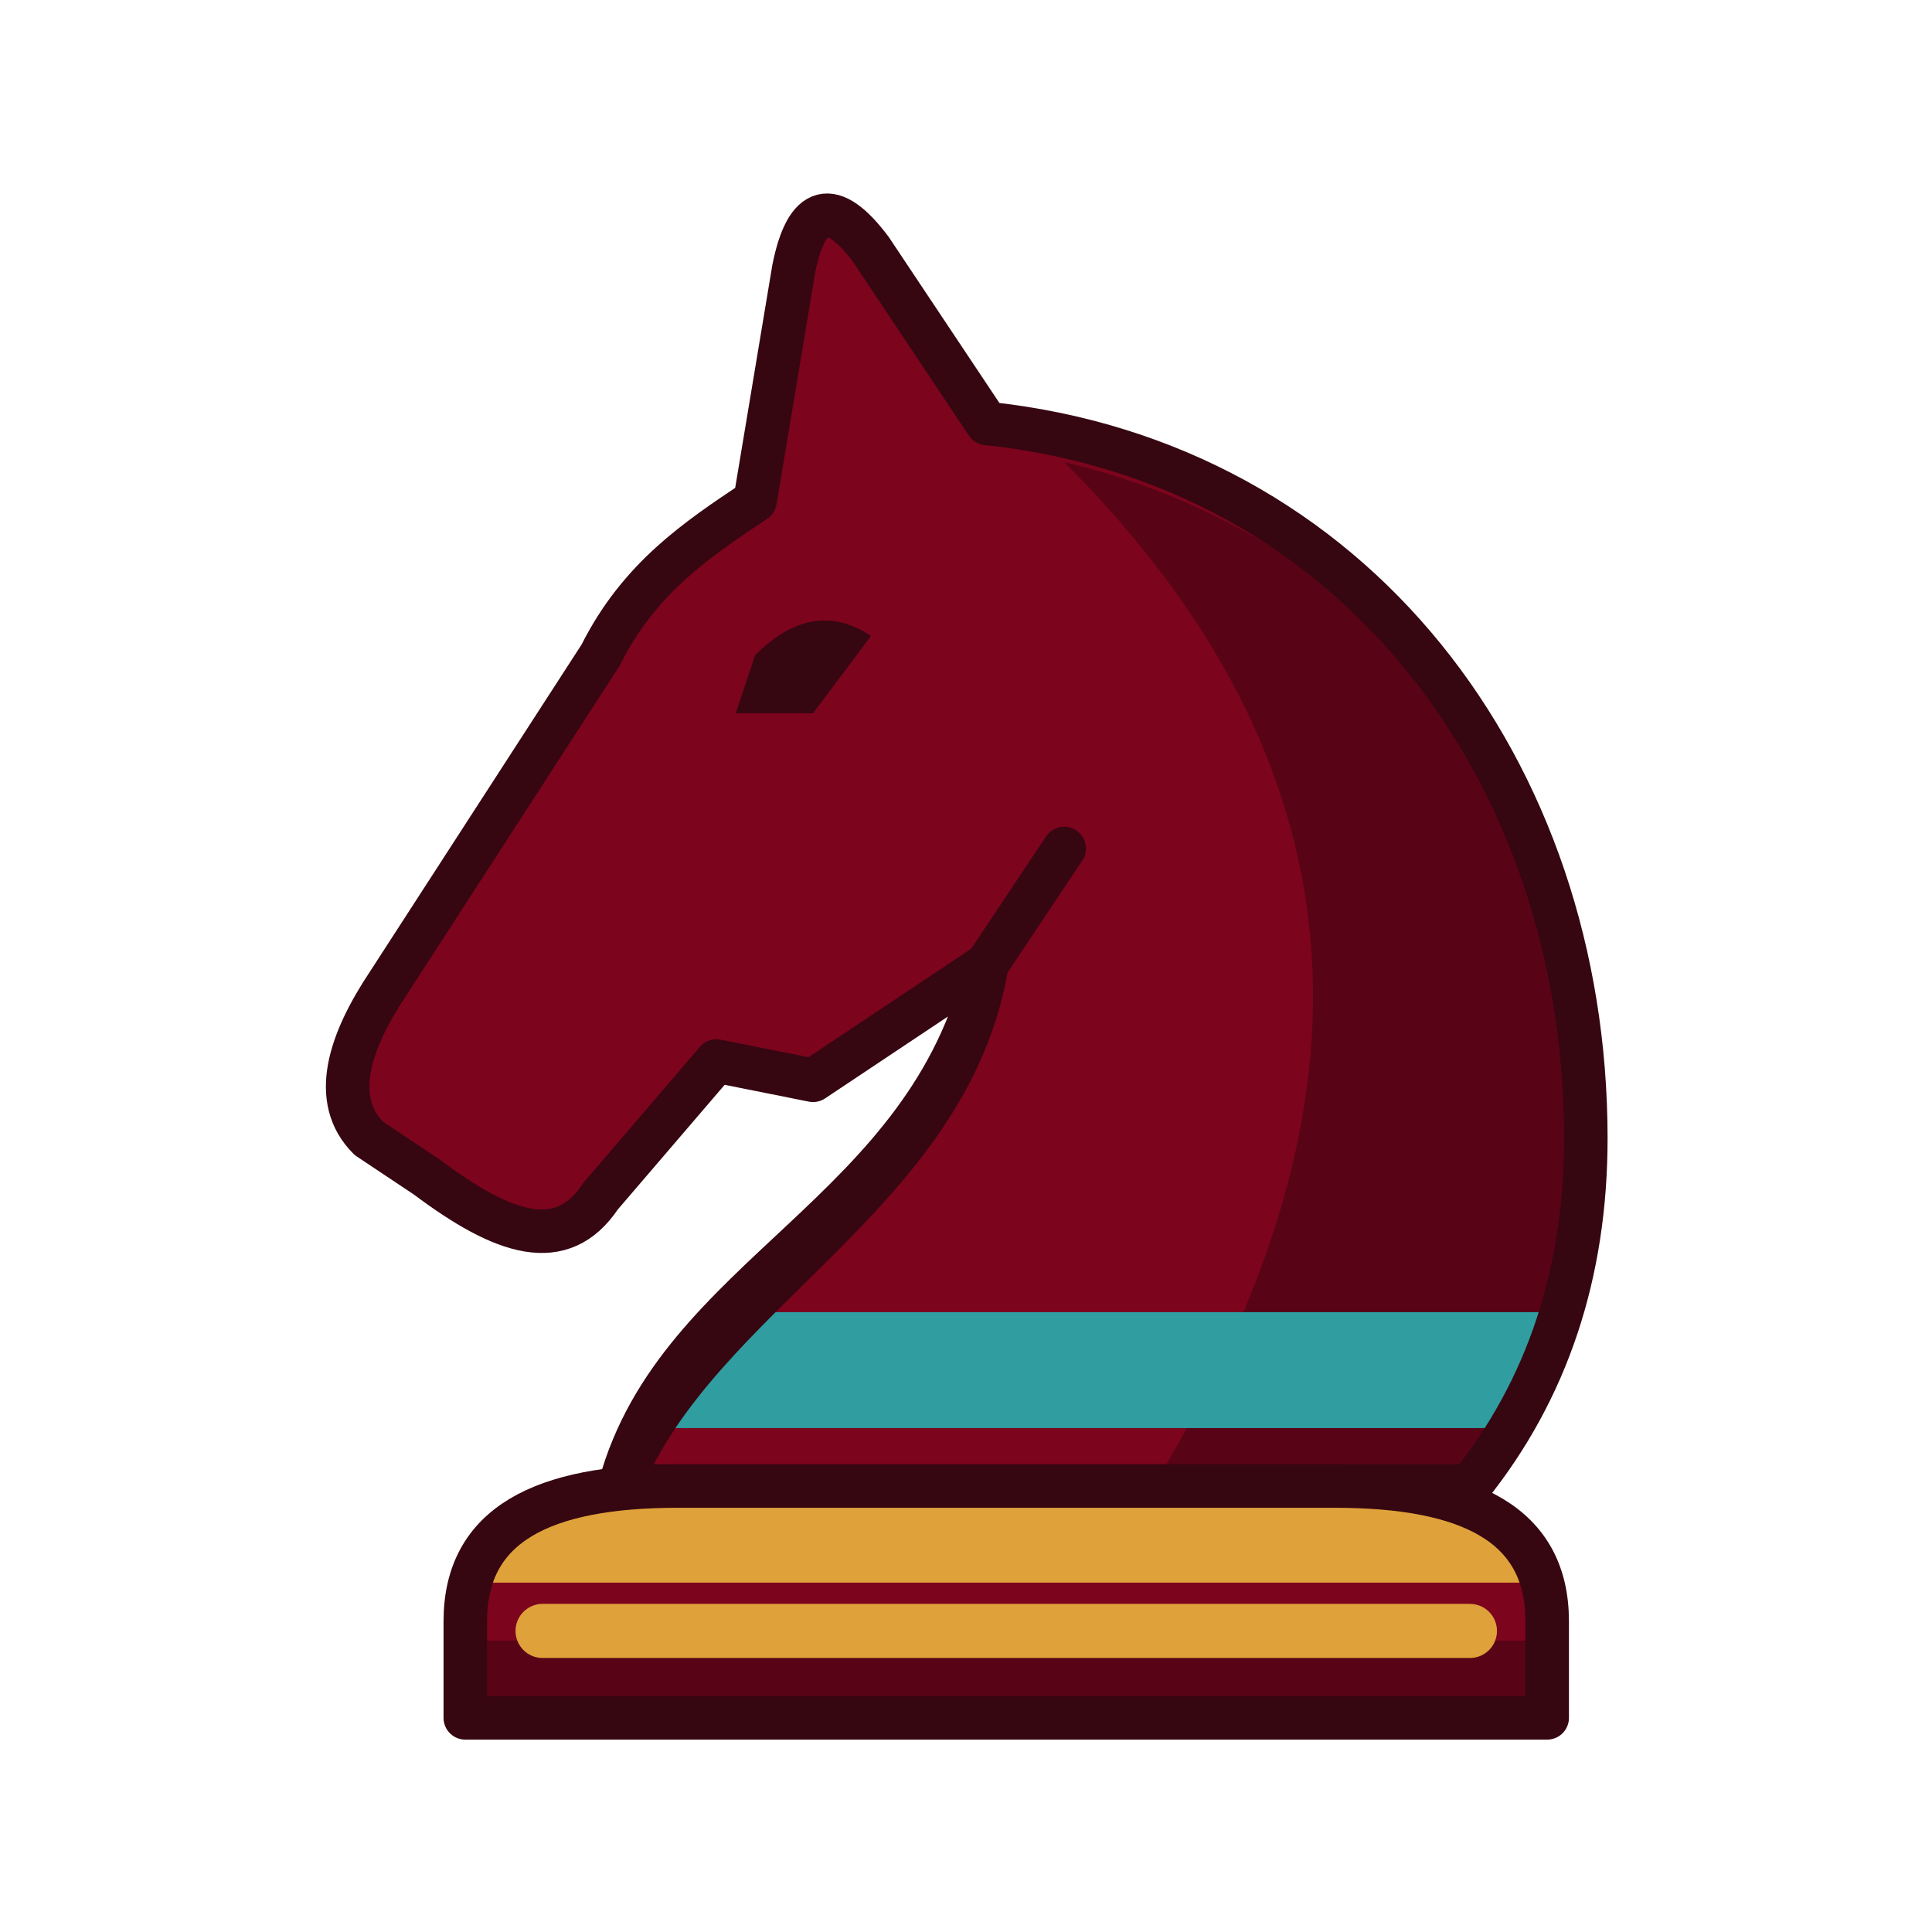
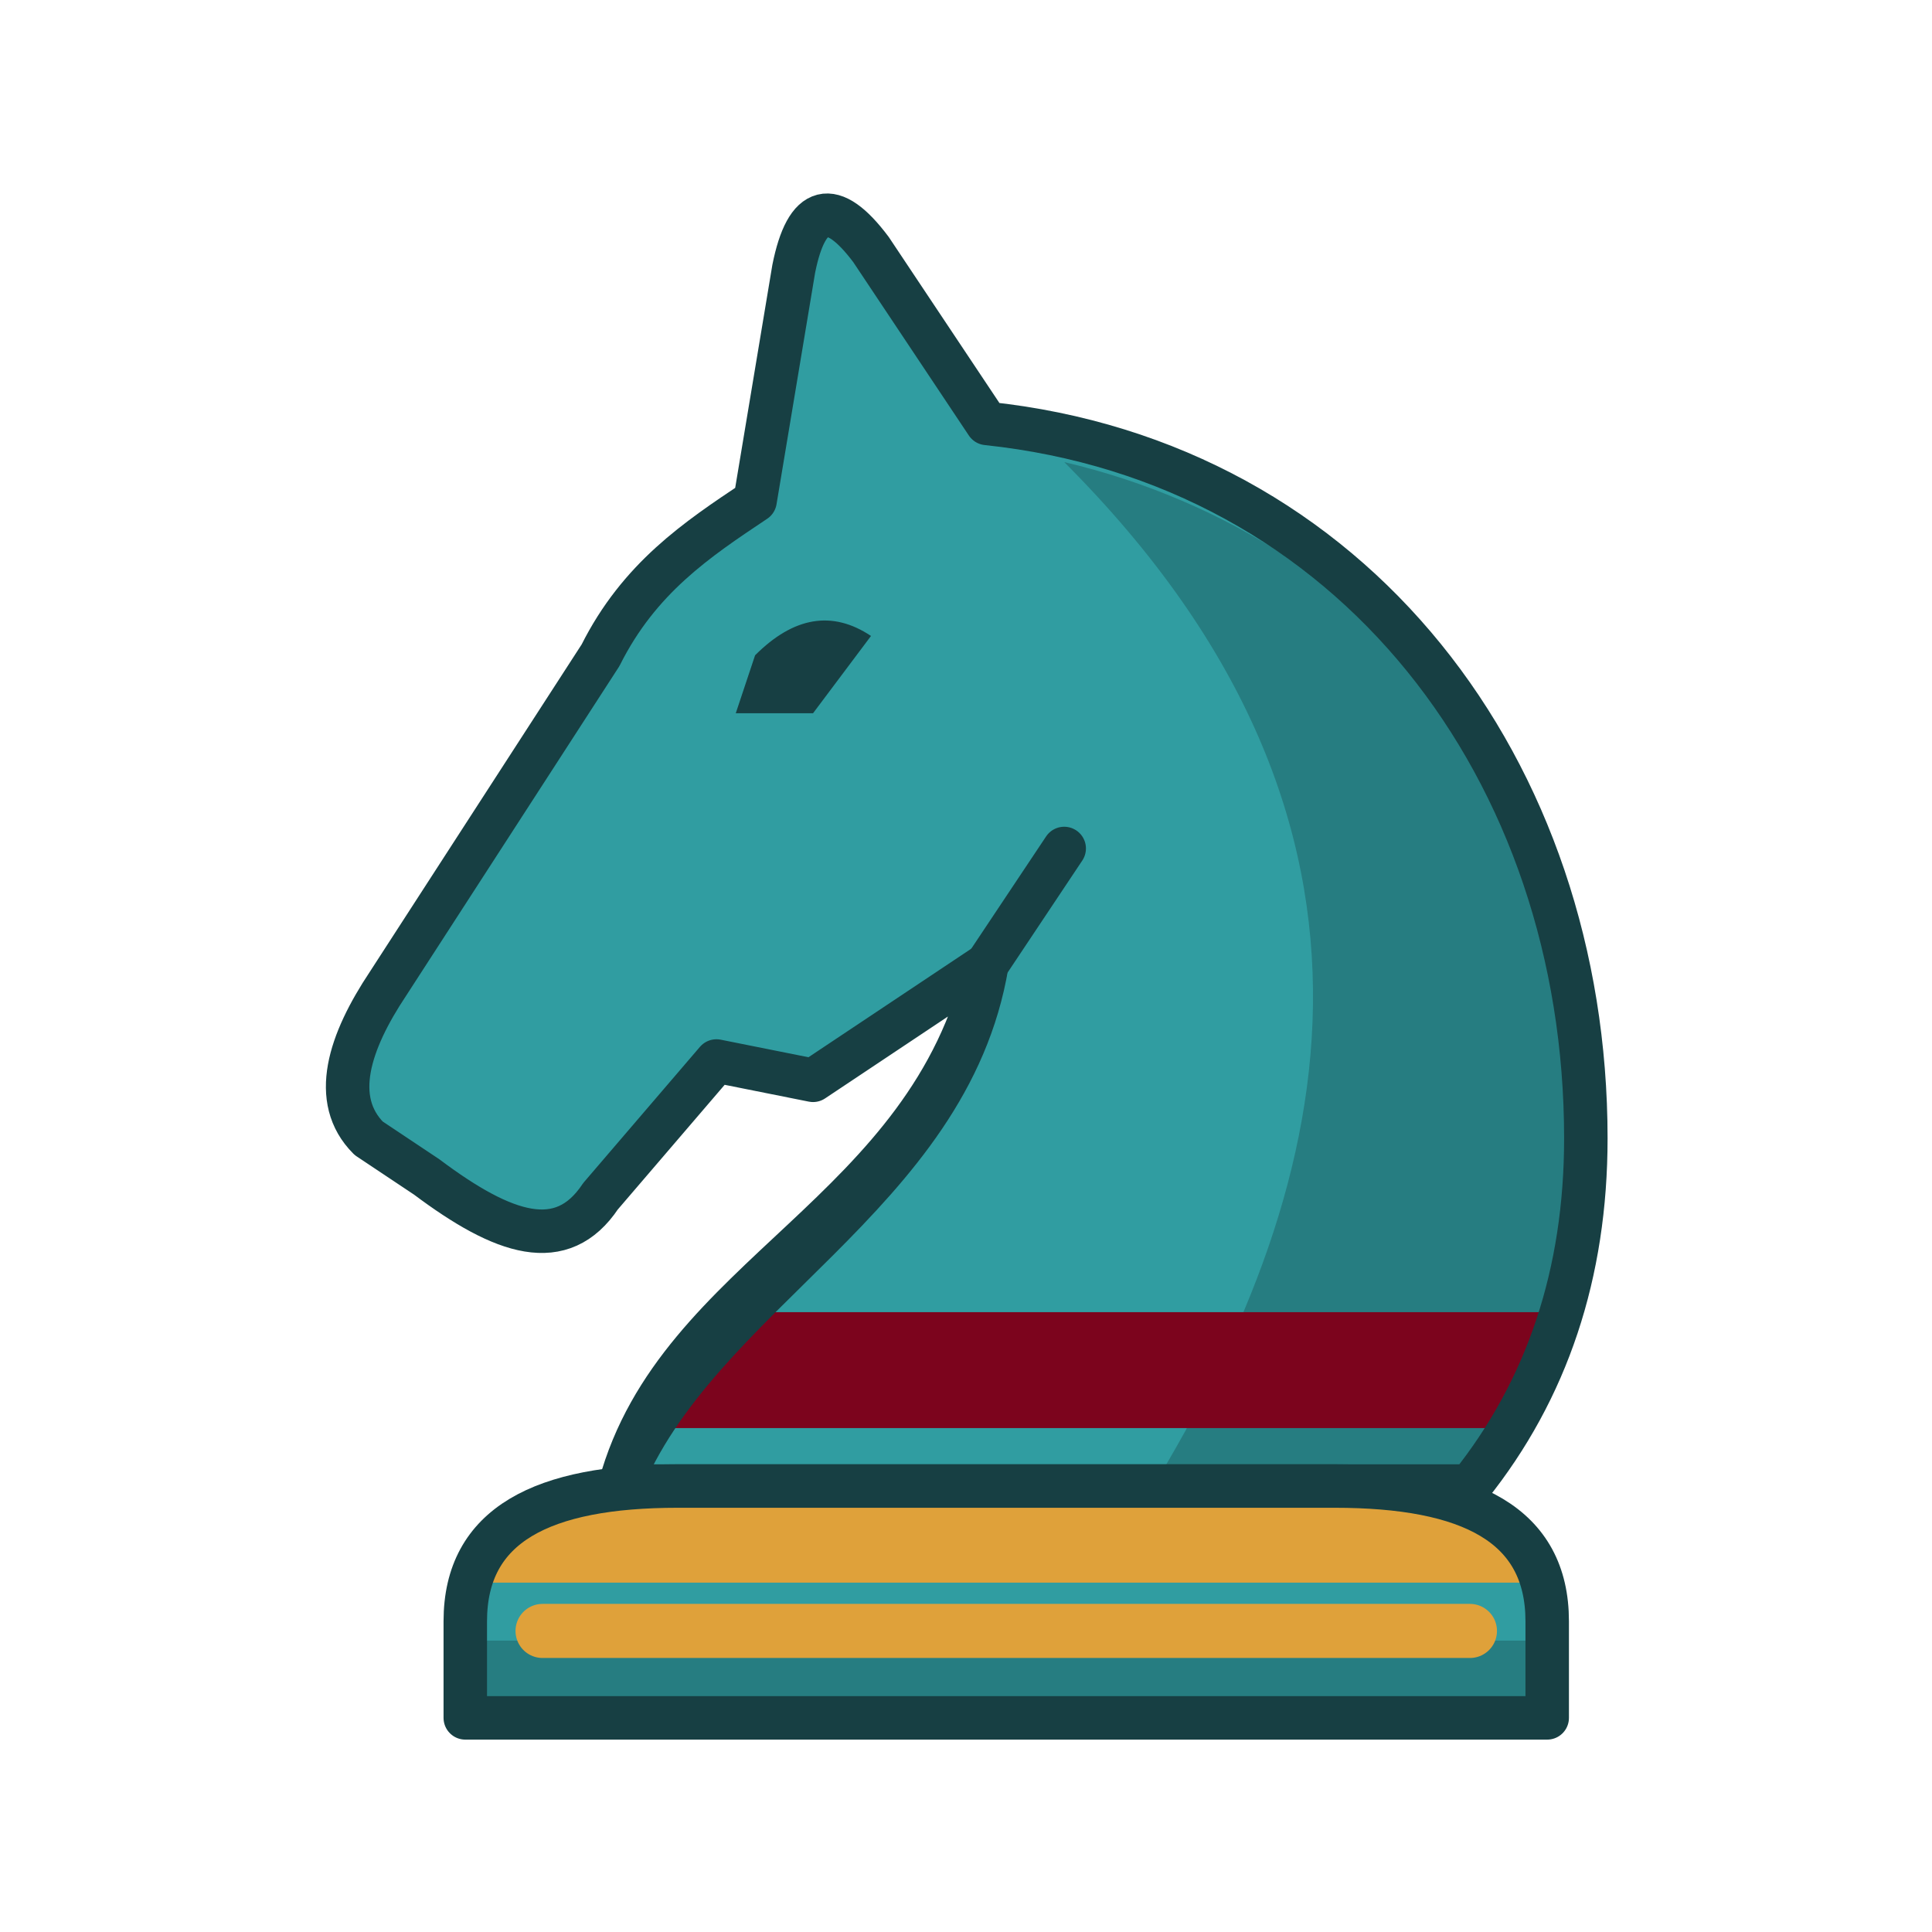
<svg xmlns="http://www.w3.org/2000/svg" viewBox="-2.083 0.083 100 100">
-   <g fill="#7C041D" stroke="#360611" stroke-width="2.25" stroke-linejoin="round" stroke-linecap="round">
-     <path d="M30 77 C33 66 46 63 49 50 L40 56 L35 55 L29 62 C27 65 24 64 20 61 L17 59 C15 57 16 54 18 51 L29 34 C31 30 34 28 37 26 L39 14 Q40 9 43 13 L49 22 C68 24 80 40 80 59 C80 66 78 72 74 77 Z" fill="#7C041D" stroke="none" fill-rule="evenodd" />
+   <g fill="#309DA1" stroke="#173F43" stroke-width="2.25" stroke-linejoin="round" stroke-linecap="round">
+     <path d="M30 77 C33 66 46 63 49 50 L40 56 L35 55 L29 62 C27 65 24 64 20 61 L17 59 C15 57 16 54 18 51 L29 34 C31 30 34 28 37 26 L39 14 Q40 9 43 13 L49 22 C68 24 80 40 80 59 C80 66 78 72 74 77 Z" fill="#309DA1" stroke="none" fill-rule="evenodd" />
    <defs>
      <clipPath id="s4">
        <path d="M30 77 C33 66 46 63 49 50 L40 56 L35 55 L29 62 C27 65 24 64 20 61 L17 59 C15 57 16 54 18 51 L29 34 C31 30 34 28 37 26 L39 14 Q40 9 43 13 L49 22 C68 24 80 40 80 59 C80 66 78 72 74 77 Z" clip-rule="evenodd" />
      </clipPath>
    </defs>
-     <path d="M53 24 C70 28 81 43 80 59 C80 66 78 72 74 78 H57 C67 62 72 43 53 24 Z" fill="#590316" stroke="none" clip-path="url(#s4)" />
+     <path d="M53 24 C70 28 81 43 80 59 C80 66 78 72 74 78 H57 C67 62 72 43 53 24 Z" fill="#267D81" stroke="none" clip-path="url(#s4)" />
    <g stroke="none" clip-path="url(#s4)">
-       <path d="M10 68 H90 V74 H10 Z" fill="#309DA1" />
+       <path d="M10 68 H90 V74 H10 Z" fill="#7C041D" />
      <path d="M10 78 H90 V82 H10 Z" fill="#DFA13A" />
    </g>
    <path d="M30 77 C33 66 46 63 49 50 L40 56 L35 55 L29 62 C27 65 24 64 20 61 L17 59 C15 57 16 54 18 51 L29 34 C31 30 34 28 37 26 L39 14 Q40 9 43 13 L49 22 C68 24 80 40 80 59 C80 66 78 72 74 77 Z" fill="none" />
    <path d="M30 77 C34 67 47 62 49 50 L53 44" fill="none" />
-     <path d="M37 34 Q40 31 43 33 L40 37 H36 Z" fill="#360611" stroke="none" />
-     <path d="M22 89 V84 C22 79 26 77 33 77 H67 C74 77 78 79 78 84 V89 Z" fill="#7C041D" stroke="none" fill-rule="evenodd" />
+     <path d="M37 34 Q40 31 43 33 L40 37 H36 Z" fill="#173F43" stroke="none" />
+     <path d="M22 89 V84 C22 79 26 77 33 77 H67 C74 77 78 79 78 84 V89 Z" fill="#309DA1" stroke="none" fill-rule="evenodd" />
    <defs>
      <clipPath id="s5">
        <path d="M22 89 V84 C22 79 26 77 33 77 H67 C74 77 78 79 78 84 V89 Z" clip-rule="evenodd" />
      </clipPath>
    </defs>
-     <path d="M21 85 H79 V90 H21 Z" fill="#590316" stroke="none" clip-path="url(#s5)" />
+     <path d="M21 85 H79 V90 H21 Z" fill="#267D81" stroke="none" clip-path="url(#s5)" />
    <g stroke="none" clip-path="url(#s5)">
-       <path d="M10 68 H90 V74 H10 Z" fill="#309DA1" />
+       <path d="M10 68 H90 V74 H10 Z" fill="#7C041D" />
      <path d="M10 78 H90 V82 H10 Z" fill="#DFA13A" />
    </g>
    <path d="M22 89 V84 C22 79 26 77 33 77 H67 C74 77 78 79 78 84 V89 Z" fill="none" />
    <path d="M26 84.5 H74" fill="none" stroke="#DFA13A" stroke-width="2.8" stroke-linecap="round" />
  </g>
</svg>
